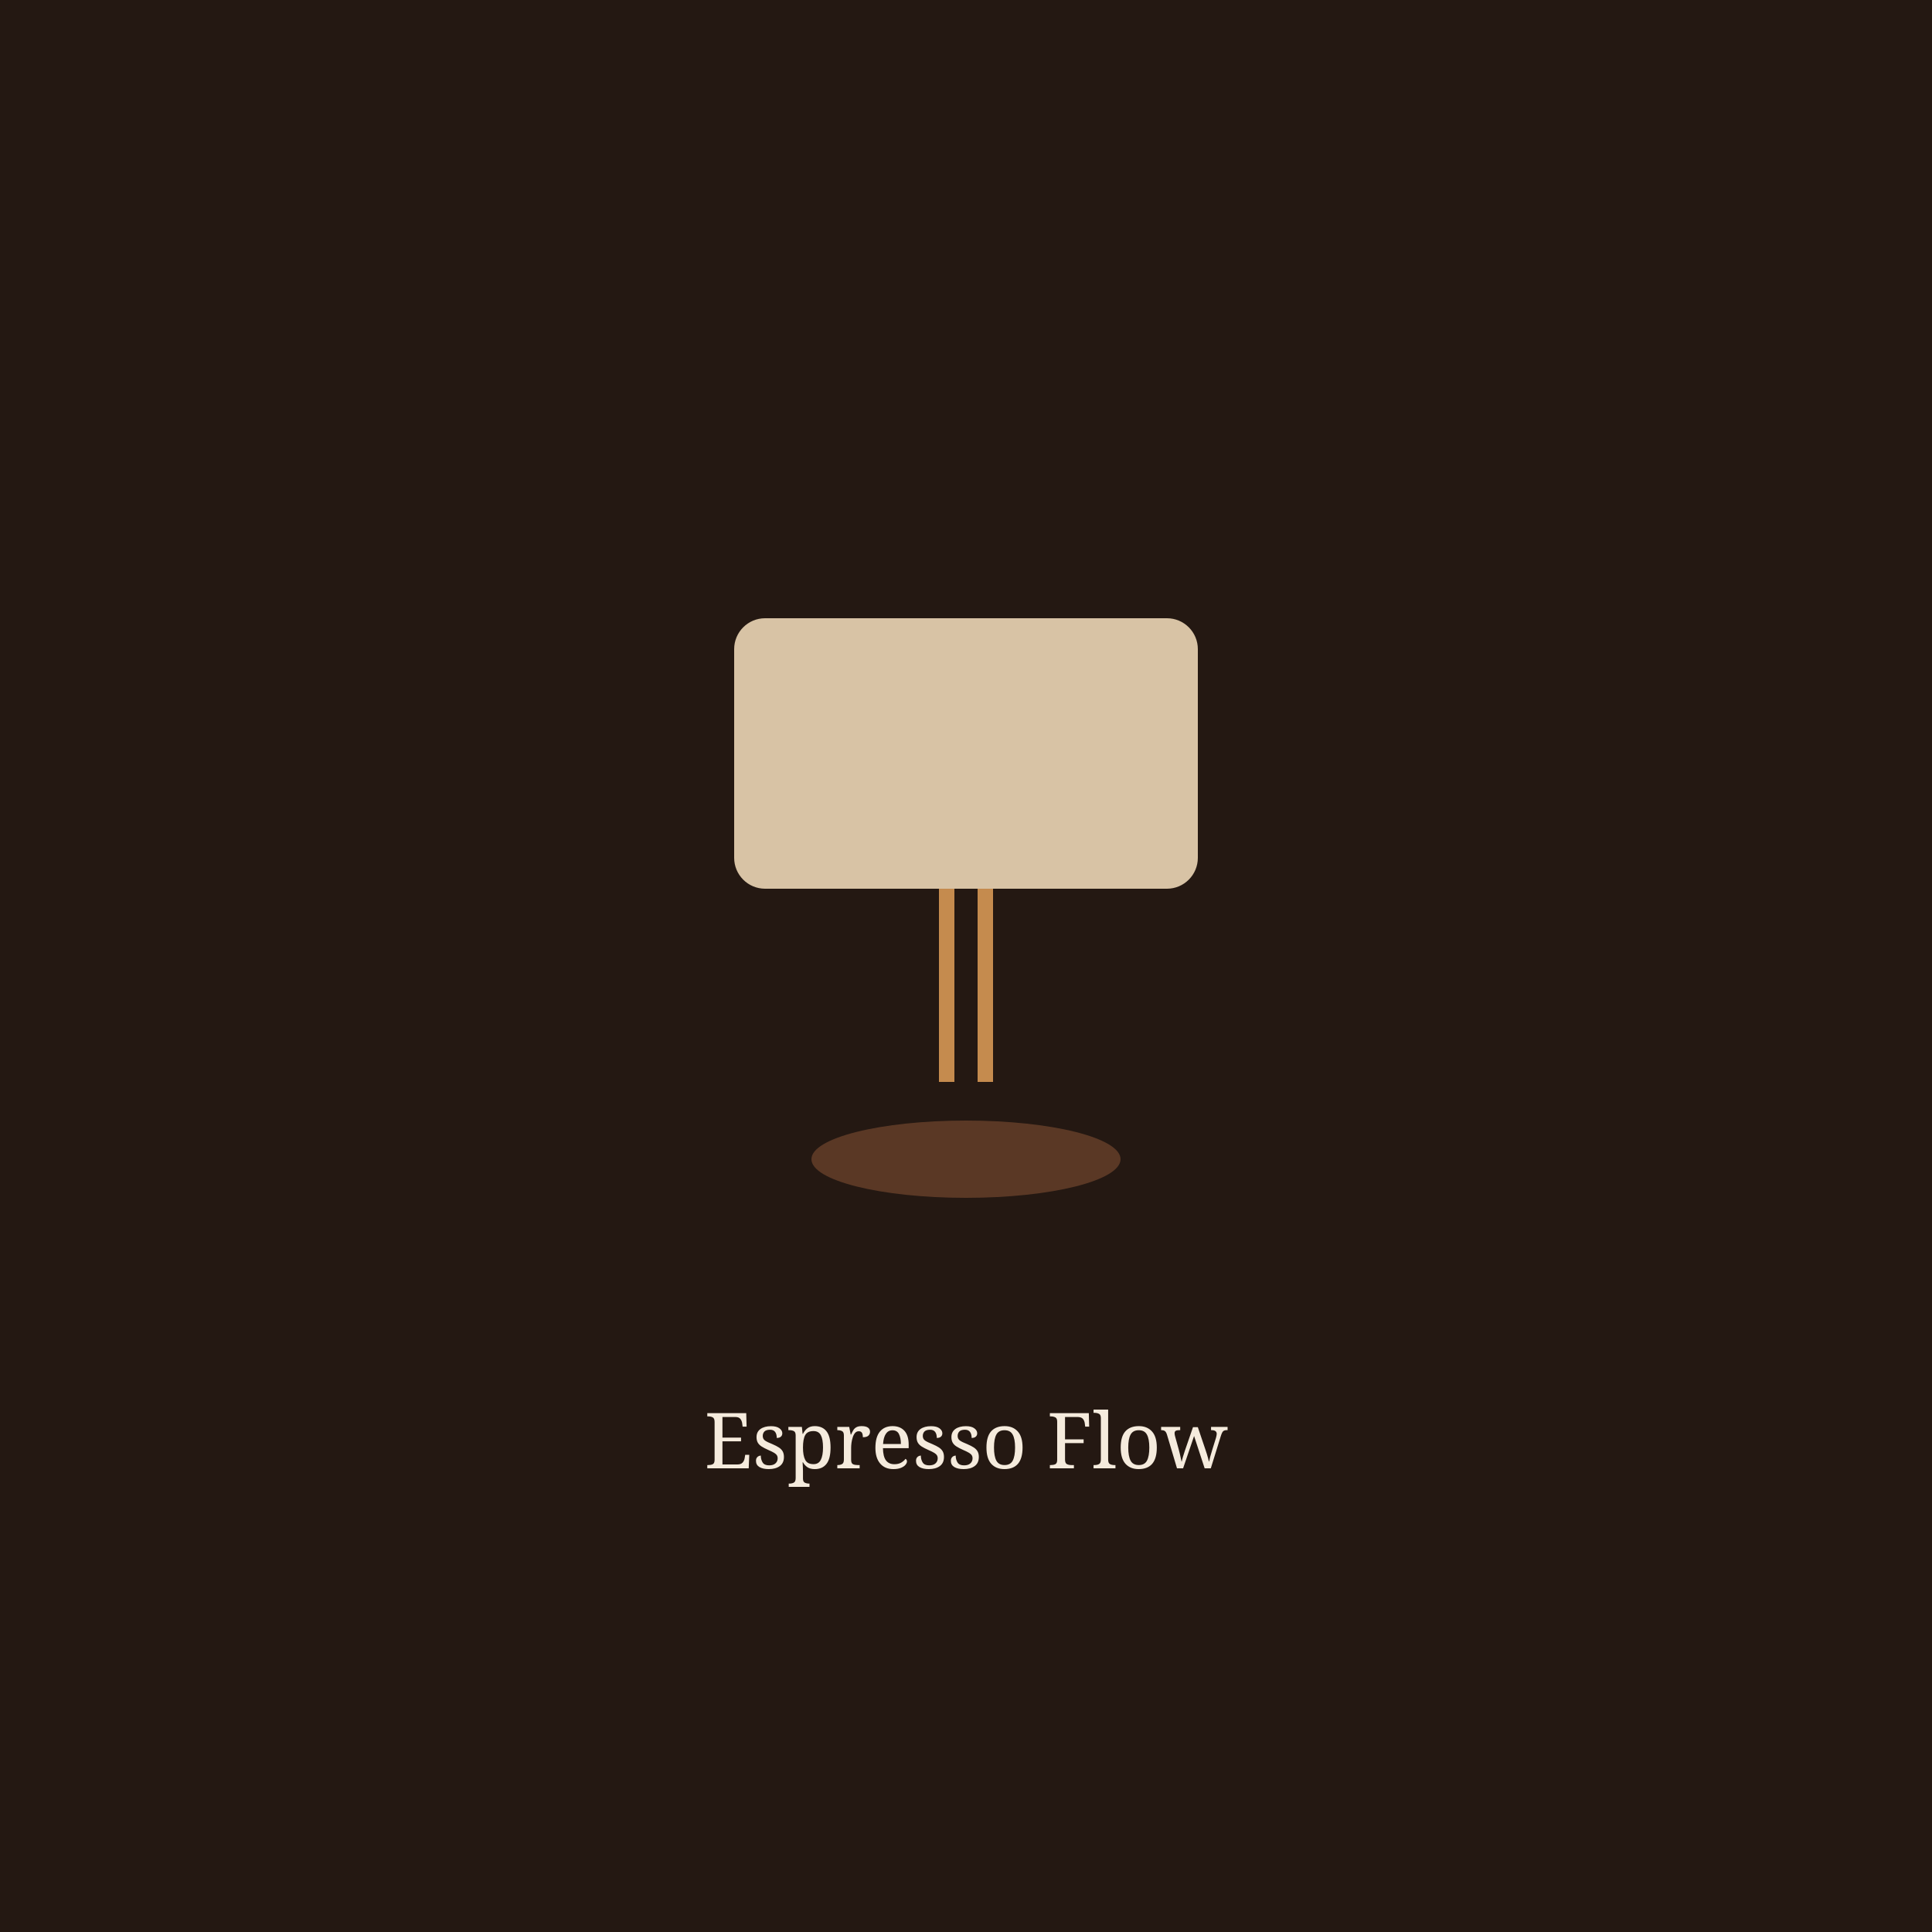
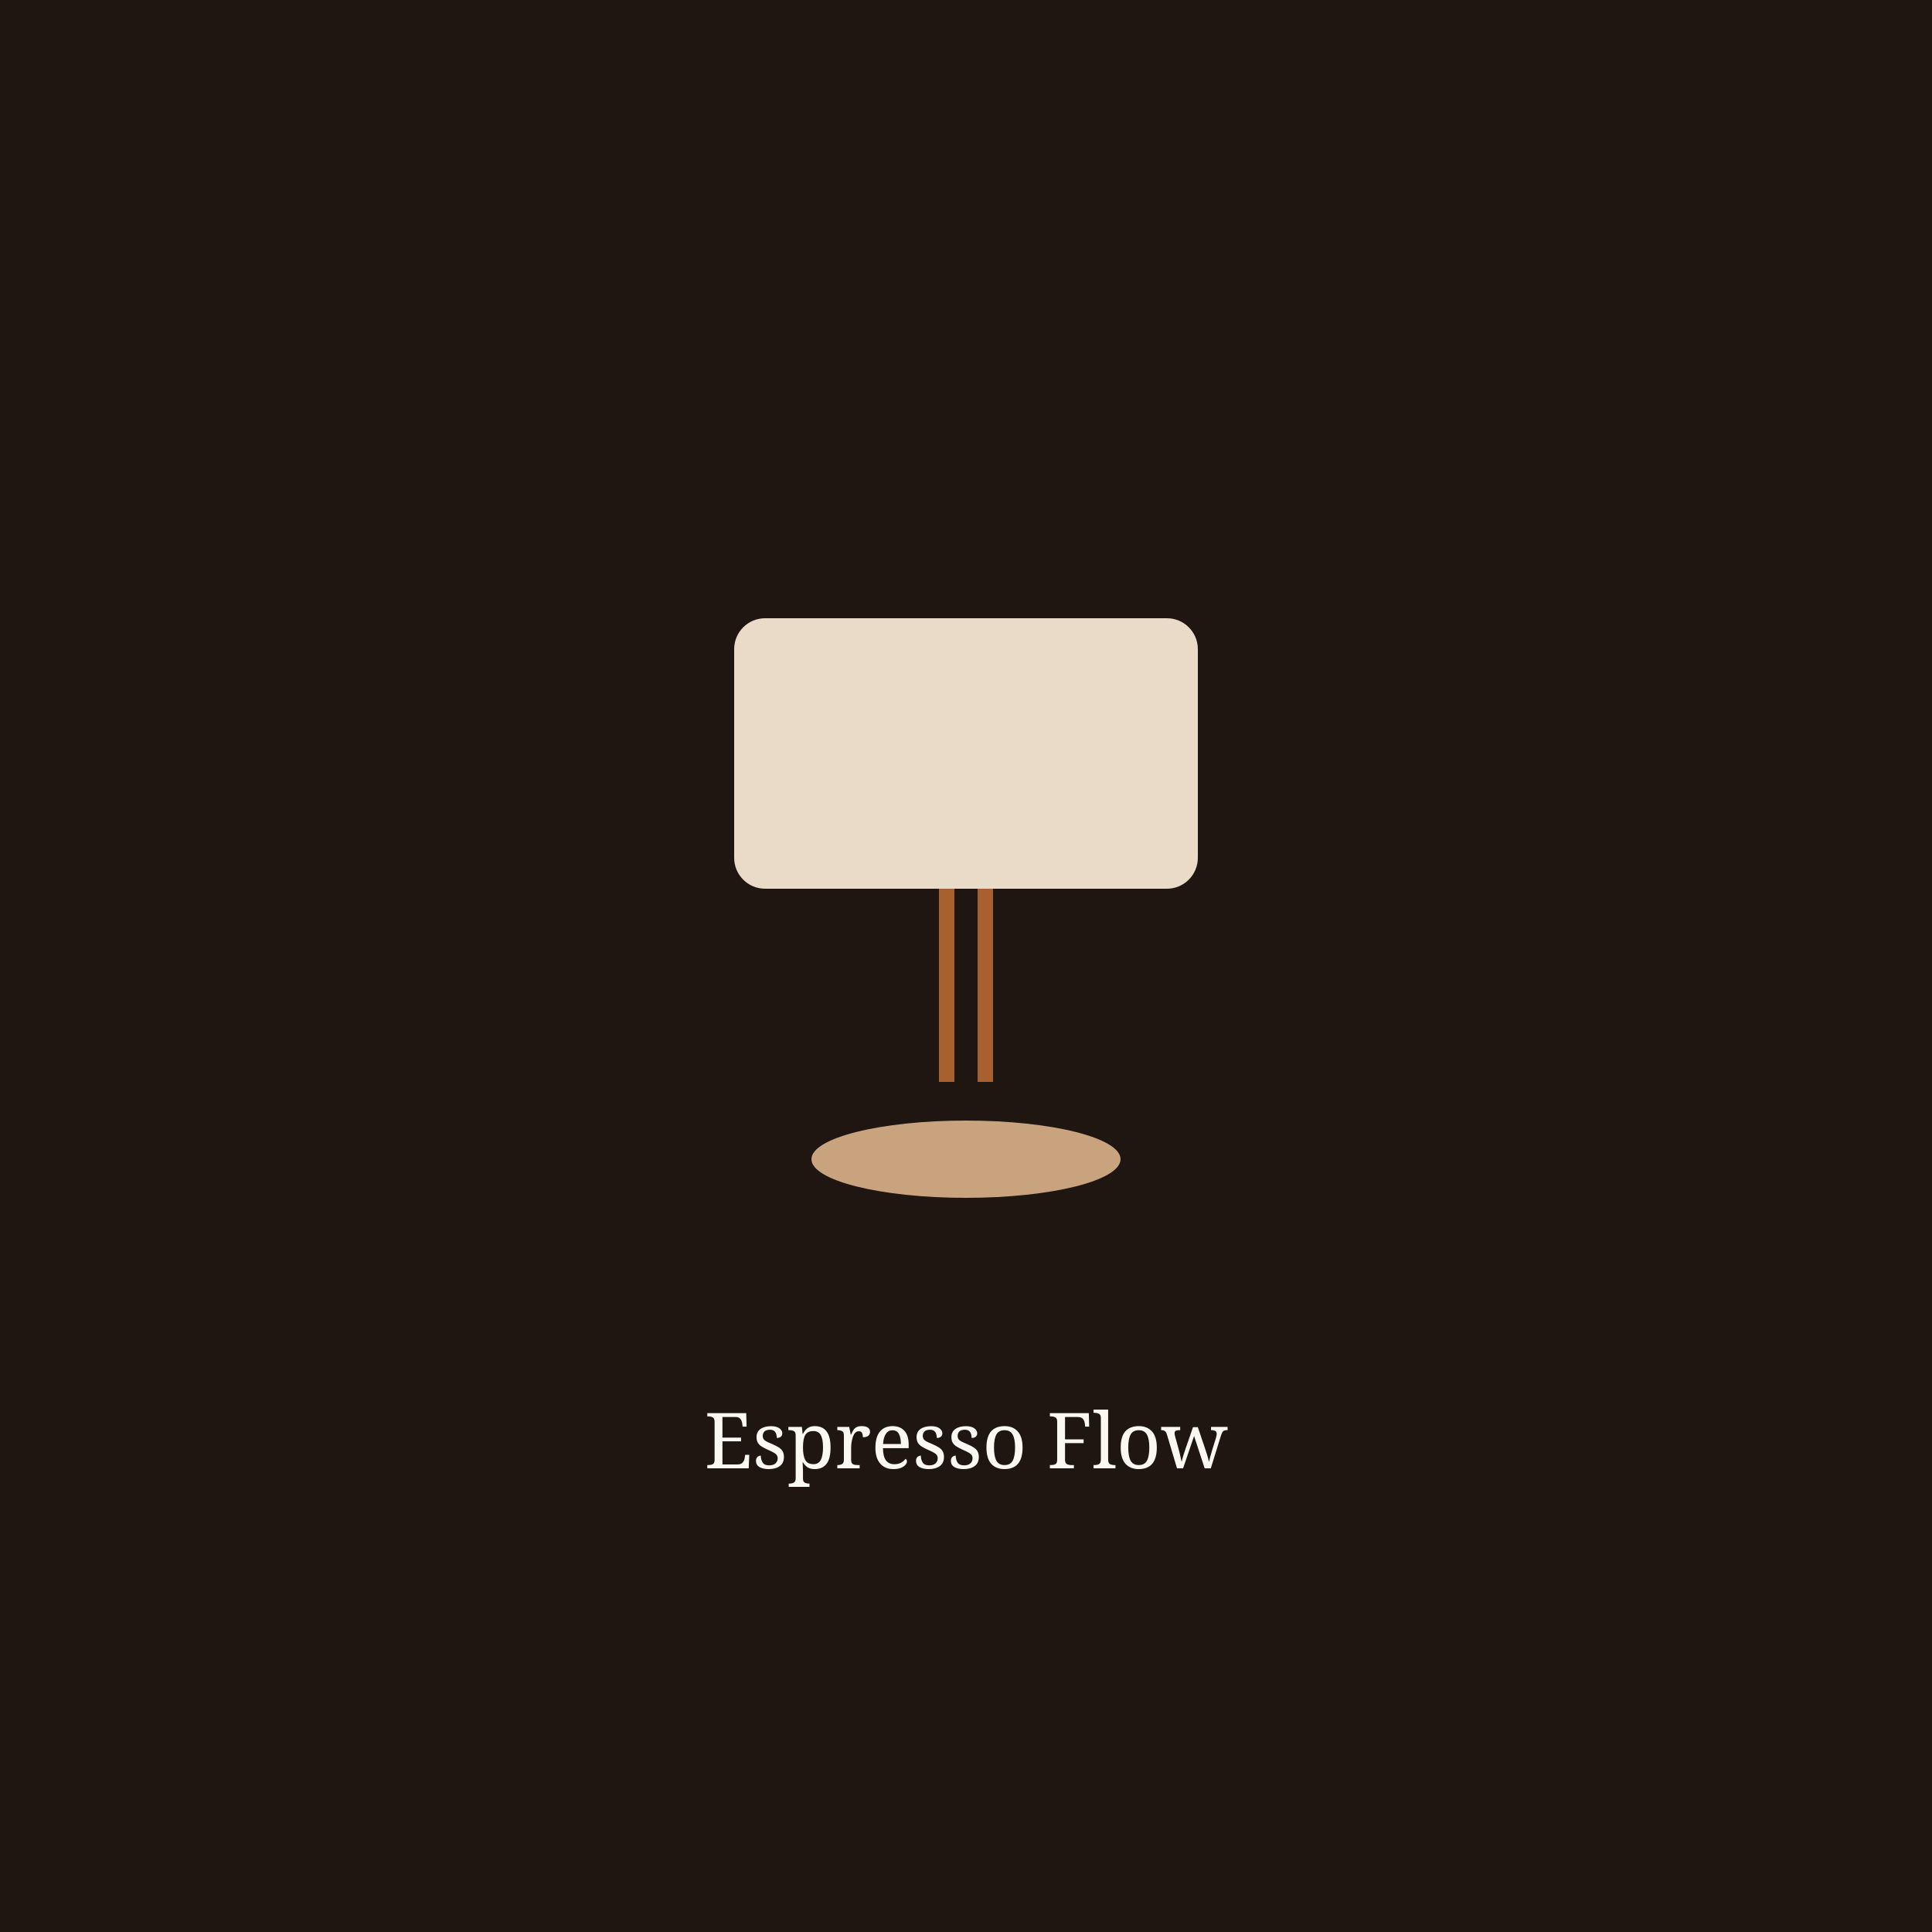
<svg xmlns="http://www.w3.org/2000/svg" viewBox="0 0 500 500" fill="none">
-   <rect width="500" height="500" fill="#241812" />
-   <rect x="190" y="160" width="120" height="70" rx="8" fill="#D8C3A5" />
-   <path d="M245 230 v50 M255 230 v50" stroke="#C58B4E" stroke-width="4" />
-   <ellipse cx="250" cy="300" rx="40" ry="10" fill="#5A3825" />
-   <text x="250" y="380" text-anchor="middle" font-family="'Playfair Display', serif" font-size="20" fill="#F5EBDD">Espresso Flow</text>
+   <rect width="500" height="500" fill="#1F1612" />
+   <rect x="190" y="160" width="120" height="70" rx="8" fill="#EADBC8" />
+   <path d="M245 230 v50 M255 230 v50" stroke="#A8612E" stroke-width="4" />
+   <ellipse cx="250" cy="300" rx="40" ry="10" fill="#C9A27E" />
+   <text x="250" y="380" text-anchor="middle" font-family="'Playfair Display', serif" font-size="20" fill="#FBF7F1">Espresso Flow</text>
</svg>
